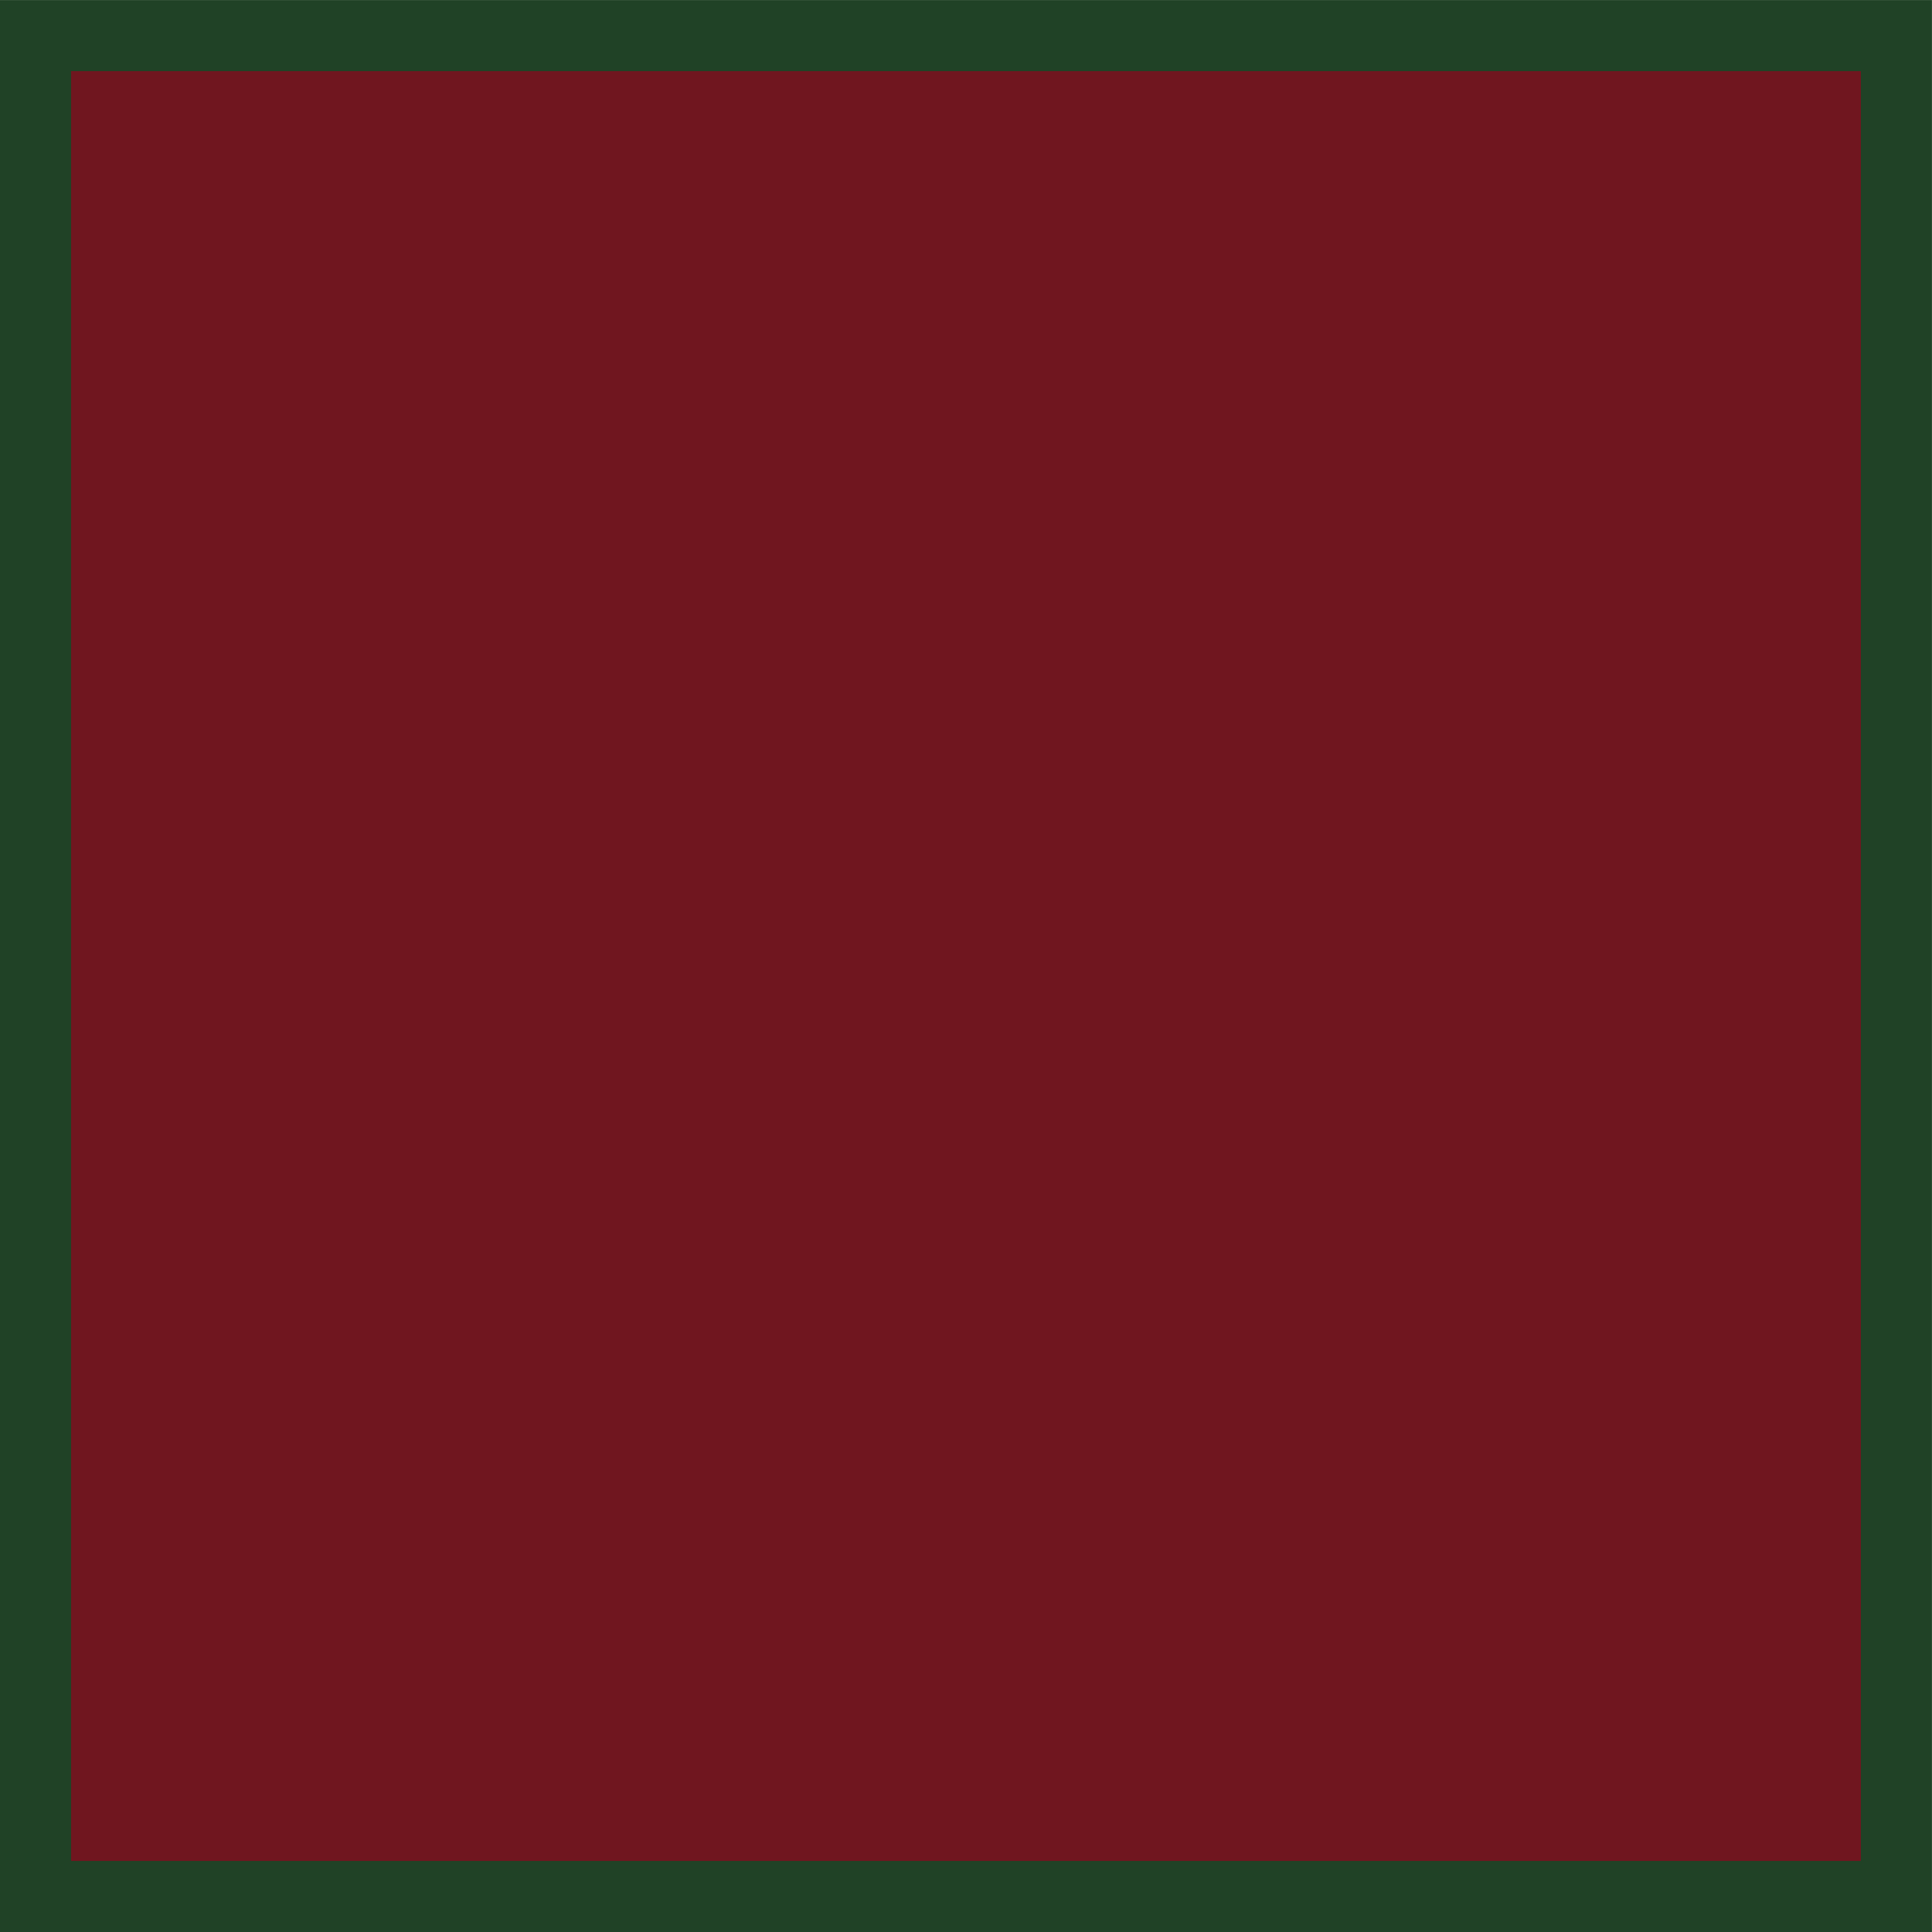
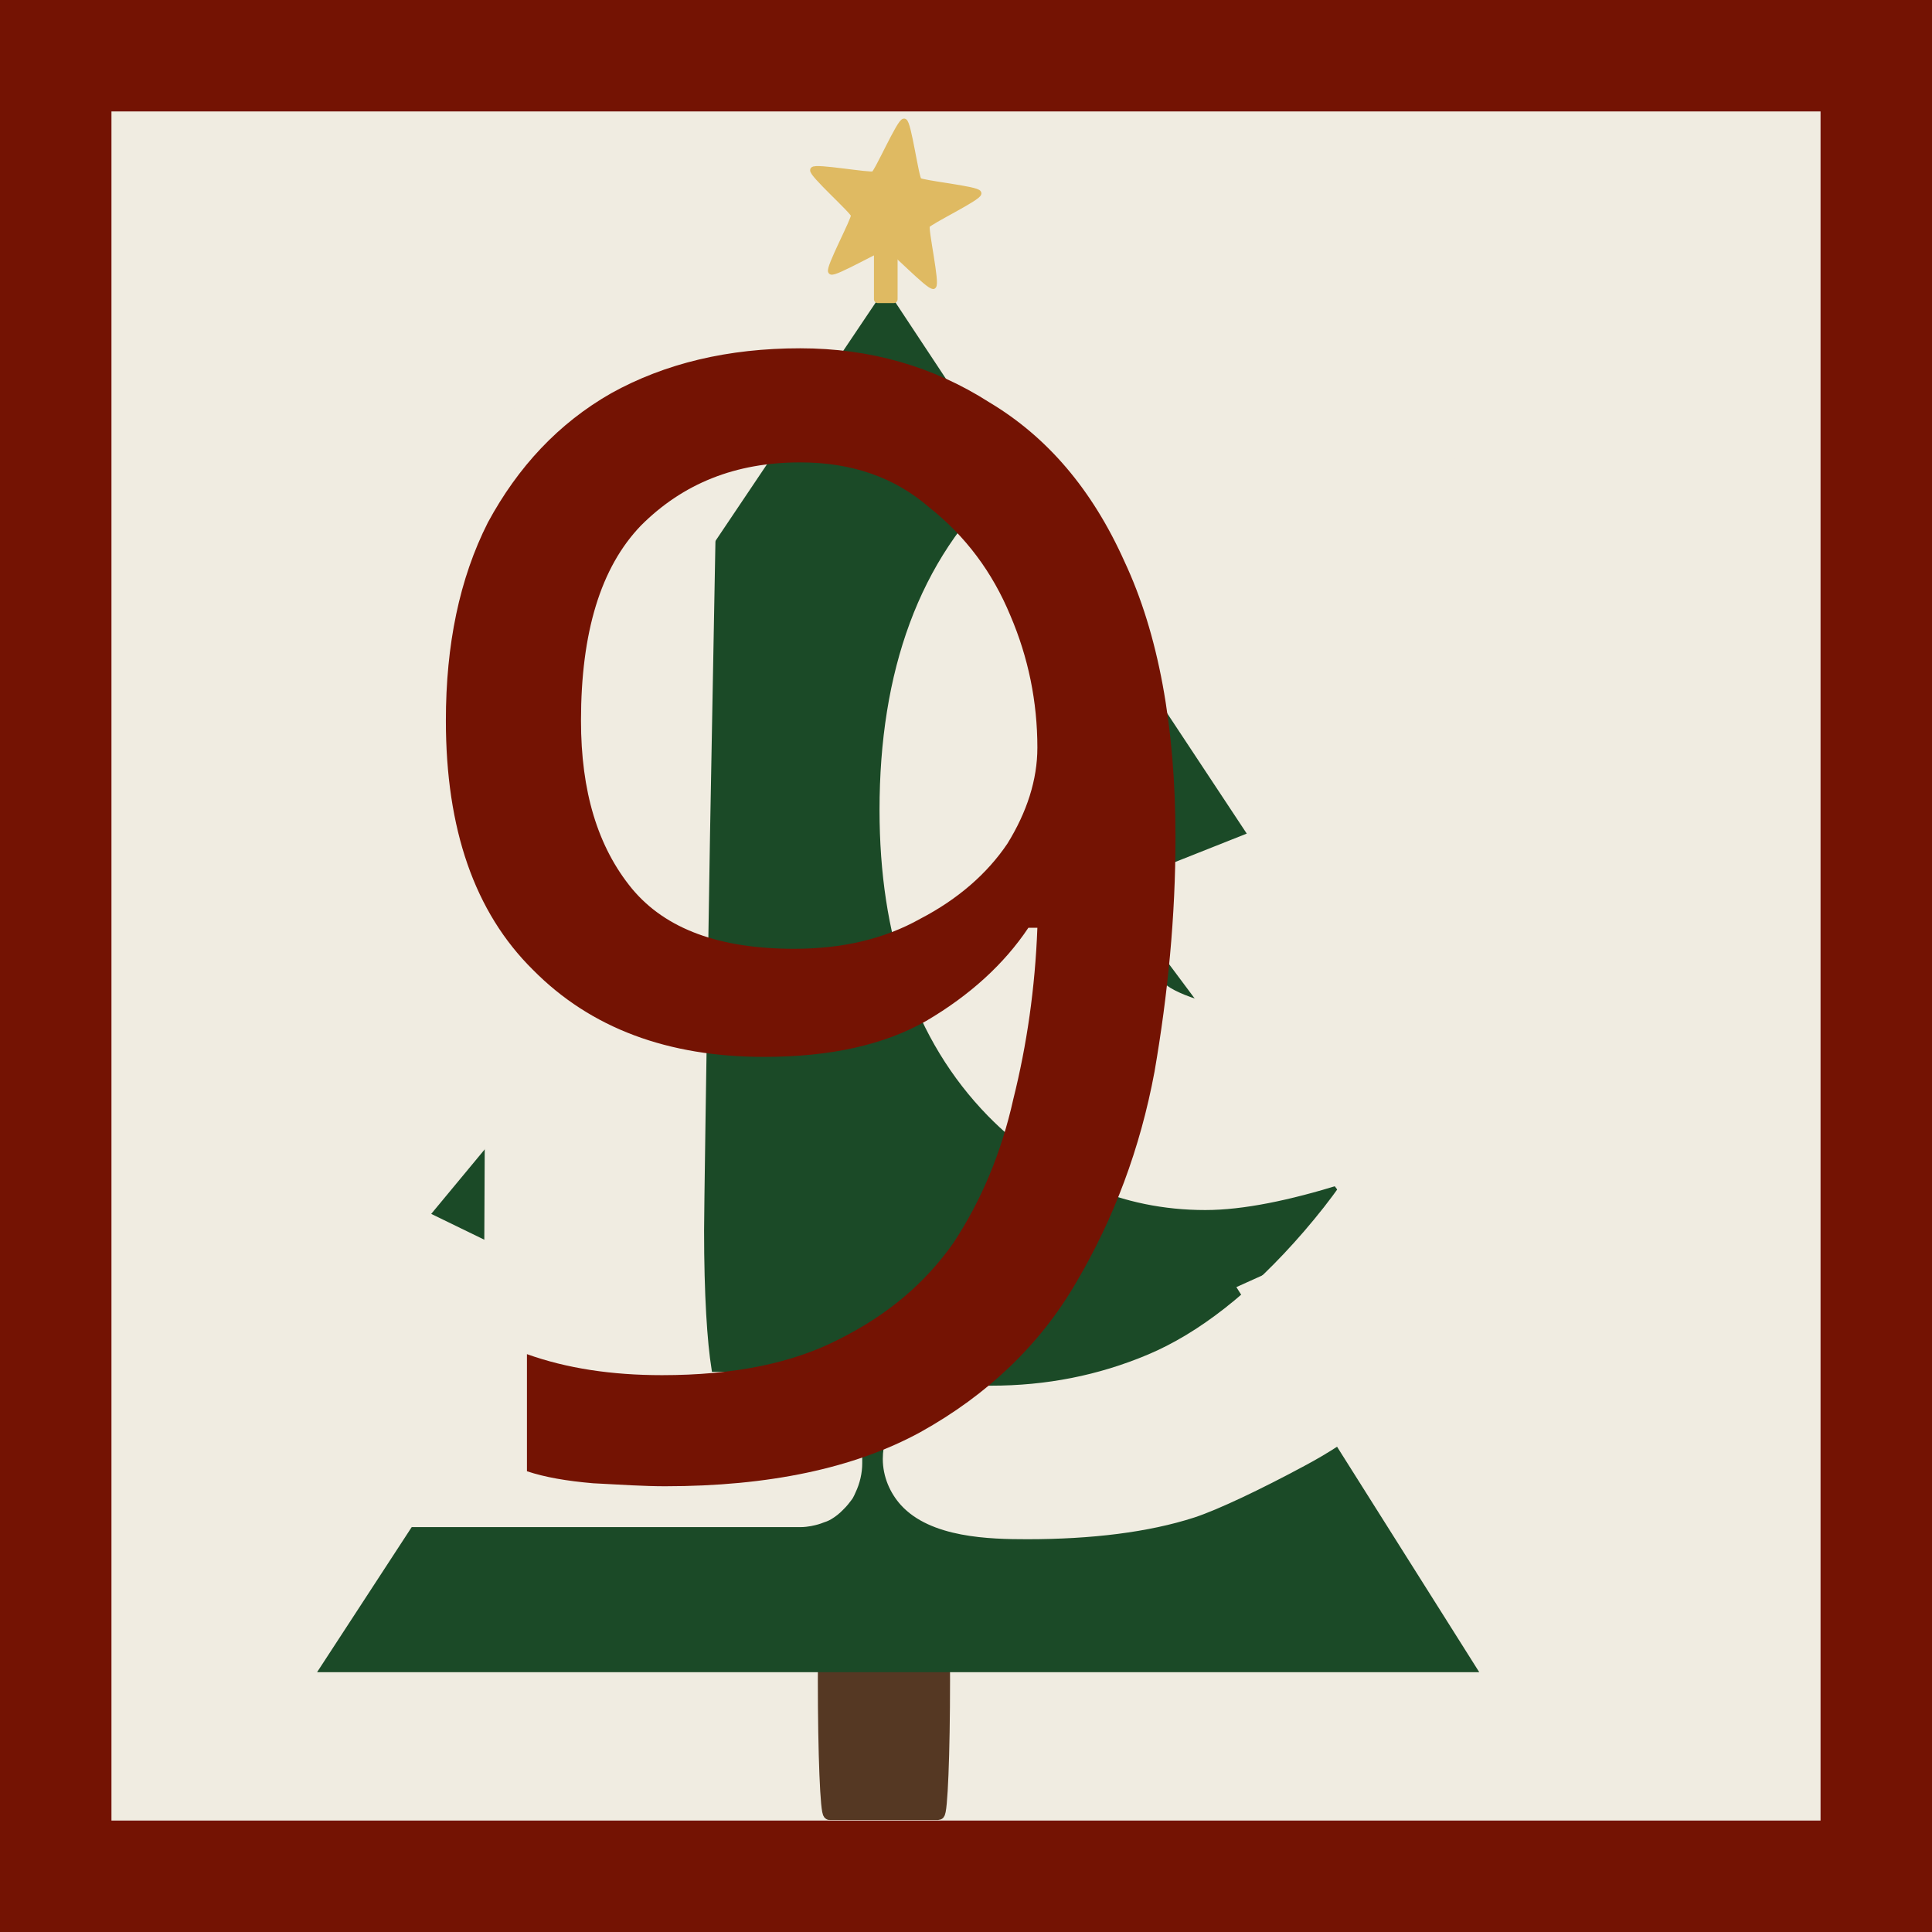
- <svg xmlns="http://www.w3.org/2000/svg" width="38" height="38" viewBox="0 0 10.054 10.054" version="1.1" id="svg1">
+ <svg xmlns="http://www.w3.org/2000/svg" width="38" height="38" viewBox="0 0 10.054 10.054" version="1.1" id="svg1" xml:space="preserve">
  <defs id="defs1" />
-   <g id="layer1" transform="translate(-0.2841973,-0.2357631)">
-     <rect style="fill:#70161f;stroke:#204226;stroke-width:0.37;stroke-linecap:round;stroke-linejoin:miter;stroke-dasharray:none" id="rect1" width="9.684" height="9.684" x="0.469" y="0.421" />
+   <rect style="display:inline;fill:#f0ece1;fill-opacity:1;stroke:#741303;stroke-width:0.58;stroke-linecap:round;stroke-linejoin:miter;stroke-dasharray:none;stroke-opacity:1" id="rect40" width="9.474" height="9.474" x="0.29" y="0.29" />
+   <rect style="fill:#553823;fill-opacity:1;stroke:#553823;stroke-width:0.066;stroke-linejoin:round;stroke-dasharray:none" id="rect1" width="0.622" height="1.389" x="4.289" y="8.049" rx="0.028" ry="1.389" />
+   <path style="display:inline;fill:#1b4a27;stroke:none;stroke-width:0.148;stroke-linecap:round;stroke-linejoin:round;stroke-dasharray:none" d="M 4.609,1.497 2.785,4.211 3.569,4.719 2.244,6.317 2.974,6.672 1.65,8.702 H 7.698 L 6.434,6.698 7.11,6.393 5.785,4.617 6.488,4.338 Z" id="path1" />
+   <path style="font-size:8.083px;font-family:'Californian FB';-inkscape-font-specification:'Californian FB, Normal';text-align:center;letter-spacing:-0.003px;word-spacing:-0.025px;text-anchor:middle;fill:#f0ece1;fill-opacity:1;stroke-width:0.383;stroke-linecap:round" d="M 3.381,2.045 V 2.543 C 3.269,2.546 3.168,2.521 3.15,2.443 a 0.291,0.291 0 0 0 0.025,0.1 L 3.148,2.51 3.119,2.463 3.1,2.406 3.09,2.346 c 1.98e-5,5.996e-4 -0.014,-0.182 0.158,-0.27 0.023,-0.012 0.041,-0.016 0.047,-0.018 -0.006,0.001 -0.011,0.002 -0.021,0.004 -0.031,0.007 -0.081,0.018 -0.143,0.031 -0.09,0.018 -0.315,0.033 -0.637,0.033 H 2.07 c -0.192,0 -0.338,0.146 -0.338,0.338 v 0.123 c 0,0.062 0.017,0.142 0.07,0.211 a 0.291,0.291 0 0 0 0.025,0.027 c 0.07,0.07 0.161,0.1 0.242,0.1 h 0.301 c 0.084,0 0.128,0.016 0.143,0.021 0.009,0.059 0.02,0.311 0.02,0.684 0,0.02 -0.003,0.631 -0.008,1.797 -0.003,0.733 -0.007,1.473 -0.008,1.711 H 2.008 c -0.069,0 -0.125,0.022 -0.16,0.041 a 0.291,0.291 0 0 0 -0.031,0.02 c -0.036,0.026 -0.051,0.047 -0.061,0.059 a 0.291,0.291 0 0 0 -0.021,0.027 c -0.038,0.059 -0.057,0.123 -0.057,0.193 v 0.129 c 0,0.048 0.007,0.138 0.078,0.223 a 0.291,0.291 0 0 0 0.023,0.027 c 0.017,0.016 0.032,0.026 0.037,0.029 a 0.291,0.291 0 0 0 0.002,0 v 0.002 a 0.291,0.291 0 0 0 0.027,0.016 c 0.013,0.007 0.072,0.043 0.162,0.043 h 2.158 c 0.041,0 0.078,-0.01 0.092,-0.014 a 0.291,0.291 0 0 0 0.029,-0.01 c 0.004,-0.001 0.025,-0.008 0.041,-0.018 a 0.291,0.291 0 0 0 0.061,-0.049 l 0.002,-0.002 0.002,-0.002 a 0.291,0.291 0 0 0 0.021,-0.023 c 0.014,-0.018 0.023,-0.029 0.025,-0.033 a 0.291,0.291 0 0 0 0.014,-0.029 c 0.023,-0.048 0.035,-0.102 0.035,-0.152 V 7.471 c 0,-0.01 0.006,-0.091 -0.045,-0.176 A 0.291,0.291 0 0 0 4.424,7.268 C 4.403,7.241 4.39,7.228 4.363,7.207 A 0.291,0.291 0 0 0 4.336,7.188 C 4.292,7.161 4.226,7.139 4.158,7.139 H 3.705 C 3.704,7.135 3.704,7.129 3.703,7.125 3.68,6.985 3.664,6.738 3.664,6.404 c 0,-0.083 0.01,-0.788 0.031,-2.066 0.021,-1.151 0.033,-1.786 0.035,-1.896 V 2.438 2.436 a 0.291,0.291 0 0 0 0,-0.004 c 1.114e-4,-7.597e-4 -2.19e-5,-0.005 0,-0.006 a 0.291,0.291 0 0 0 0,-0.008 c 0,-0.172 -0.109,-0.373 -0.35,-0.373 z m 3.076,0 c -0.48,0 -0.899,0.151 -1.232,0.459 -0.444,0.406 -0.648,0.993 -0.648,1.711 0,0.654 0.178,1.196 0.564,1.592 0.314,0.32 0.698,0.49 1.131,0.49 0.199,0 0.44,-0.051 0.705,-0.133 -0.053,0.077 -0.118,0.159 -0.191,0.244 -0.279,0.323 -0.553,0.532 -0.812,0.641 -0.259,0.109 -0.529,0.162 -0.818,0.162 -0.128,0 -0.367,0.004 -0.494,0.174 -0.045,0.06 -0.068,0.133 -0.068,0.207 0,0.093 0.038,0.178 0.094,0.24 0.155,0.171 0.462,0.178 0.658,0.178 0.334,0 0.631,-0.036 0.869,-0.113 C 6.34,7.856 6.564,7.749 6.787,7.629 7.289,7.363 7.687,6.916 7.992,6.312 8.301,5.707 8.453,5.06 8.453,4.375 8.453,3.676 8.276,3.102 7.893,2.678 7.517,2.259 7.029,2.045 6.457,2.045 Z M 6.117,2.918 c 0.191,0 0.349,0.037 0.488,0.105 0.139,0.069 0.26,0.171 0.371,0.318 0.246,0.332 0.377,0.758 0.377,1.314 0,0.233 -0.01,0.403 -0.018,0.461 -0.145,0.11 -0.288,0.156 -0.457,0.156 -0.258,0 -0.447,-0.02 -0.549,-0.045 C 6.196,5.197 6.11,5.156 6.076,5.131 6.036,5.099 5.943,4.994 5.836,4.828 5.699,4.618 5.607,4.264 5.607,3.76 c 0,-0.378 0.098,-0.621 0.289,-0.805 0,0 0.002,0 0.002,0 0.012,-0.006 0.076,-0.037 0.219,-0.037 z" id="text1" aria-label="19" />
+   <text xml:space="preserve" style="font-style:normal;font-variant:normal;font-weight:normal;font-stretch:normal;font-size:8.083px;font-family:'Californian FB';-inkscape-font-specification:'Californian FB, Normal';font-variant-ligatures:normal;font-variant-caps:normal;font-variant-numeric:normal;font-variant-east-asian:normal;text-align:center;letter-spacing:-0.003px;word-spacing:-0.025px;writing-mode:lr-tb;direction:ltr;text-anchor:middle;fill:#741303;stroke:none;stroke-width:0.383;stroke-linecap:round" x="5.065" y="7.656" id="text70">
+     <tspan id="tspan70" style="font-style:normal;font-variant:normal;font-weight:normal;font-stretch:normal;font-size:8.083px;font-family:'Californian FB';-inkscape-font-specification:'Californian FB, Normal';font-variant-ligatures:normal;font-variant-caps:normal;font-variant-numeric:normal;font-variant-east-asian:normal;fill:#741303;stroke:none;stroke-width:0.383" x="5.064" y="7.656">19</tspan>
+   </text>
+   <g id="g2" transform="translate(-0.00298183,0.05326334)">
+     <path style="fill:#dfba62;fill-opacity:1;stroke:#dfba62;stroke-width:0.044;stroke-linejoin:round;stroke-dasharray:none" id="path2" d="m 4.378,2.003 c -0.031,0.007 -0.233,-0.362 -0.262,-0.375 -0.029,-0.013 -0.435,0.099 -0.452,0.072 C 3.647,1.673 3.936,1.367 3.939,1.335 3.942,1.303 3.71,0.951 3.731,0.927 c 0.021,-0.024 0.401,0.156 0.432,0.149 0.031,-0.007 0.294,-0.336 0.323,-0.323 0.029,0.013 -0.025,0.43 -0.008,0.457 0.016,0.027 0.41,0.176 0.408,0.208 -0.003,0.032 -0.416,0.11 -0.437,0.134 -0.021,0.024 -0.04,0.445 -0.072,0.452 z" transform="matrix(0.6690657,-0.1792756,0.1792756,0.6690657,1.57177,0.8794567)" />
+     <rect style="fill:#dfba62;fill-opacity:1;stroke:#dfba62;stroke-width:0.04;stroke-linejoin:round;stroke-dasharray:none" id="rect2" width="0.083" height="0.267" x="4.571" y="1.237" rx="0" ry="0.267" />
  </g>
</svg>
